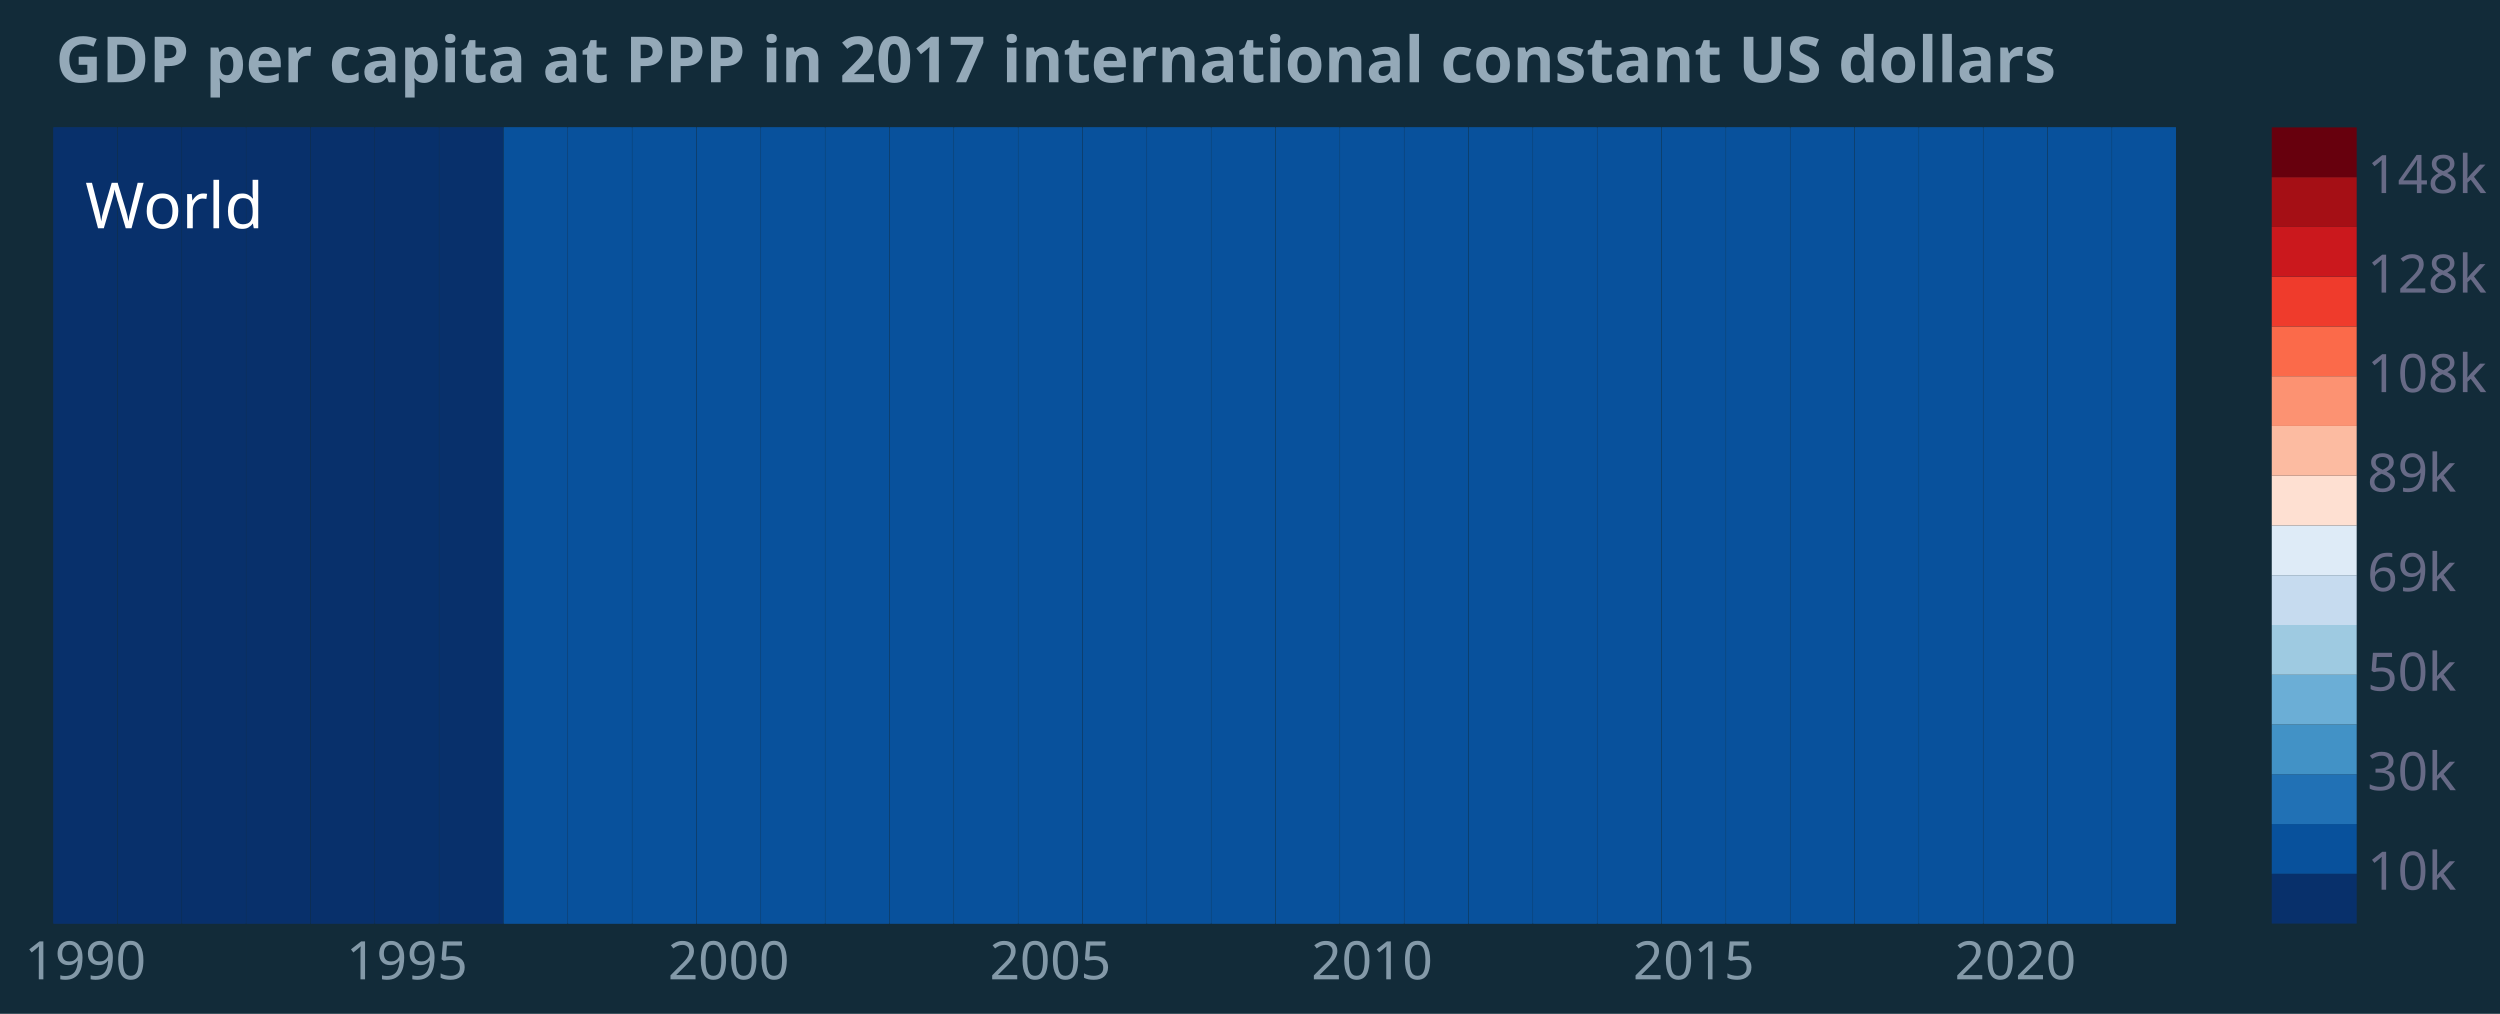
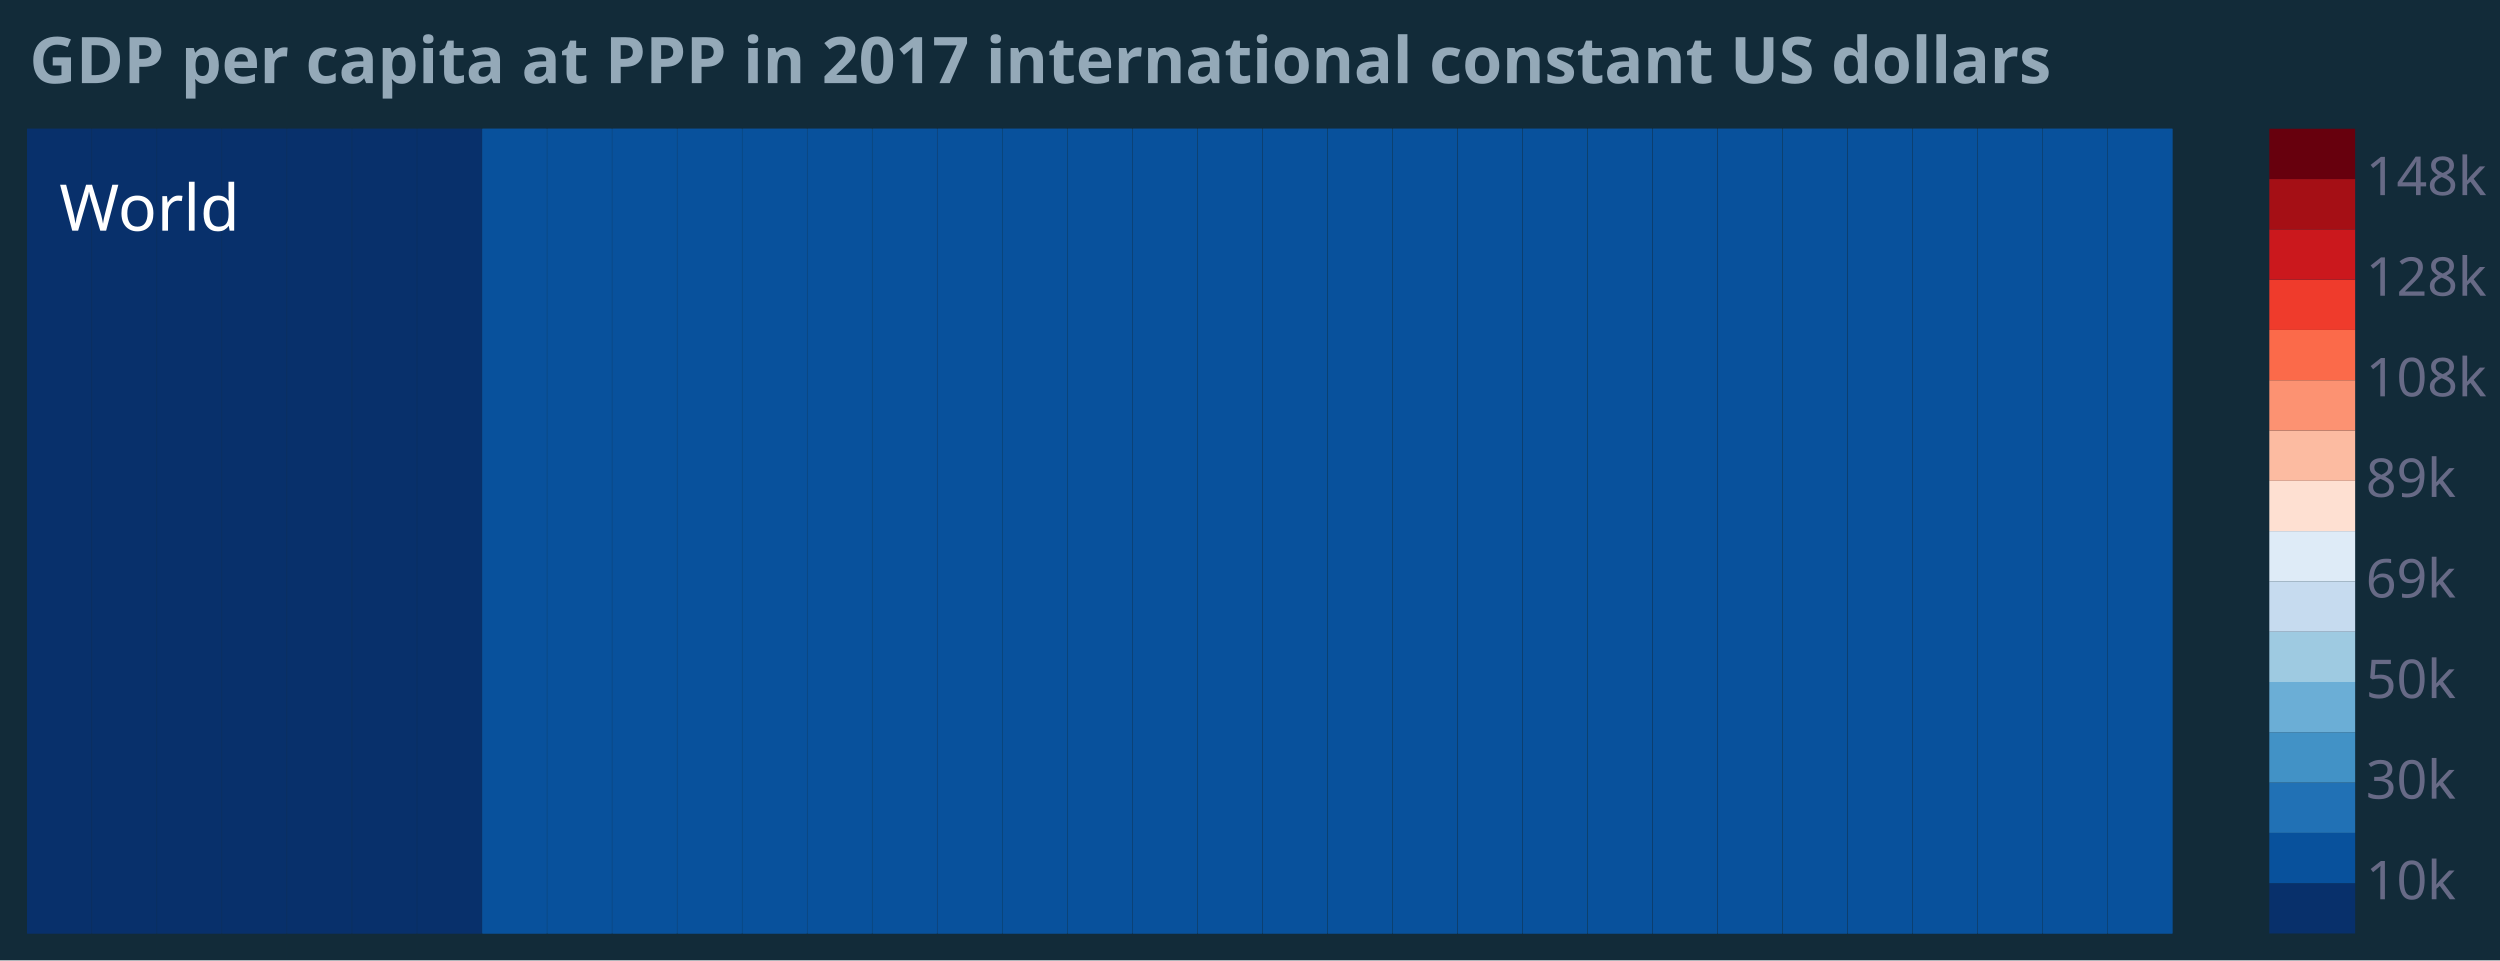
- <svg xmlns="http://www.w3.org/2000/svg" version="1.1" class="marks" width="471" height="191" viewBox="0 0 471 191">
-   <rect width="471" height="191" fill="#122B39" />
-   <g fill="none" stroke-miterlimit="10" transform="translate(10,24)">
+ <svg xmlns="http://www.w3.org/2000/svg" version="1.1" class="marks" width="466" height="179" viewBox="0 0 466 179">
+   <rect width="466" height="179" fill="#122B39" />
+   <g fill="none" stroke-miterlimit="10" transform="translate(5,24)">
    <g class="mark-group role-frame root" role="graphics-object" aria-roledescription="group mark container">
      <g transform="translate(0,0)">
        <path class="background" aria-hidden="true" d="M0,0h400v150h-400Z" />
        <g>
          <g class="mark-group role-axis" role="graphics-symbol" aria-roledescription="axis" aria-label="X-axis titled 'GDP per capita at PPP in 2017 international constant US dollars' for a discrete scale with 33 values: 1990, 1991, 1992, 1993, 1994, ending with 2022">
            <g transform="translate(0.5,150.5)">
              <path class="background" aria-hidden="true" d="M0,0h0v0h0Z" pointer-events="none" />
              <g>
-                 <g class="mark-text role-axis-label" pointer-events="none">
-                   <text text-anchor="middle" transform="translate(5.560606,10)" font-family="Circular Std Book" font-size="10px" fill="#b4c8d8" fill-opacity="0.7" opacity="1">1990</text>
-                   <text text-anchor="middle" transform="translate(66.16667,10)" font-family="Circular Std Book" font-size="10px" fill="#b4c8d8" fill-opacity="0.7" opacity="1">1995</text>
-                   <text text-anchor="middle" transform="translate(126.7727,10)" font-family="Circular Std Book" font-size="10px" fill="#b4c8d8" fill-opacity="0.7" opacity="1">2000</text>
-                   <text text-anchor="middle" transform="translate(187.3788,10)" font-family="Circular Std Book" font-size="10px" fill="#b4c8d8" fill-opacity="0.7" opacity="1">2005</text>
-                   <text text-anchor="middle" transform="translate(247.9848,10)" font-family="Circular Std Book" font-size="10px" fill="#b4c8d8" fill-opacity="0.7" opacity="1">2010</text>
-                   <text text-anchor="middle" transform="translate(308.5909,10)" font-family="Circular Std Book" font-size="10px" fill="#b4c8d8" fill-opacity="0.7" opacity="1">2015</text>
-                   <text text-anchor="middle" transform="translate(369.197,10)" font-family="Circular Std Book" font-size="10px" fill="#b4c8d8" fill-opacity="0.7" opacity="1">2020</text>
-                 </g>
+                 <g class="mark-text role-axis-label" pointer-events="none" />
                <g class="mark-text role-axis-title" pointer-events="none">
                  <text text-anchor="start" transform="translate(0,-159)" font-family="Circular Std Book" font-size="12px" font-weight="bold" fill="#b4c8d8" fill-opacity="0.8" opacity="1">GDP per capita at PPP in 2017 international constant US dollars</text>
                </g>
              </g>
              <path class="foreground" aria-hidden="true" d="" pointer-events="none" display="none" />
            </g>
          </g>
          <g class="mark-text role-mark layer_0_marks" role="graphics-object" aria-roledescription="text mark container">
            <text aria-label="Year: 1990; t: 9.70598k; GDP: 9705.98" role="graphics-symbol" aria-roledescription="text mark" text-anchor="start" transform="translate(6.060606,19)" font-family="Circular Std Book" font-size="12px" fill="white">World</text>
          </g>
          <g class="mark-rect role-mark layer_1_marks" role="graphics-object" aria-roledescription="rect mark container">
            <path aria-label="Year: 1990; t: 9.70598k; GDP: 9705.98" role="graphics-symbol" aria-roledescription="bar" d="M0.061,0h12v150h-12Z" fill="#08306B" />
            <path aria-label="Year: 1991; t: 9.66968k; GDP: 9669.68" role="graphics-symbol" aria-roledescription="bar" d="M12.182,0h12v150h-12Z" fill="#08306B" />
            <path aria-label="Year: 1992; t: 9.66589k; GDP: 9665.89" role="graphics-symbol" aria-roledescription="bar" d="M24.303,0h12v150h-12Z" fill="#08306B" />
            <path aria-label="Year: 1993; t: 9.67523k; GDP: 9675.23" role="graphics-symbol" aria-roledescription="bar" d="M36.424,0h12v150h-12Z" fill="#08306B" />
            <path aria-label="Year: 1994; t: 9.79976k; GDP: 9799.76" role="graphics-symbol" aria-roledescription="bar" d="M48.545,0h12v150h-12Z" fill="#08306B" />
            <path aria-label="Year: 1995; t: 9.95717k; GDP: 9957.17" role="graphics-symbol" aria-roledescription="bar" d="M60.667,0h12v150h-12Z" fill="#08306B" />
            <path aria-label="Year: 1996; t: 10.1796k; GDP: 10179.57" role="graphics-symbol" aria-roledescription="bar" d="M72.788,0h12v150h-12Z" fill="#08306B" />
            <path aria-label="Year: 1997; t: 10.4241k; GDP: 10424.11" role="graphics-symbol" aria-roledescription="bar" d="M84.909,0h12v150h-12Z" fill="#08519C" />
            <path aria-label="Year: 1998; t: 10.5325k; GDP: 10532.46" role="graphics-symbol" aria-roledescription="bar" d="M97.03,0h12v150h-12Z" fill="#08519C" />
            <path aria-label="Year: 1999; t: 10.7549k; GDP: 10754.9" role="graphics-symbol" aria-roledescription="bar" d="M109.152,0h12v150h-12Z" fill="#08519C" />
            <path aria-label="Year: 2000; t: 11.1146k; GDP: 11114.64" role="graphics-symbol" aria-roledescription="bar" d="M121.273,0h12v150h-12Z" fill="#08519C" />
            <path aria-label="Year: 2001; t: 11.2217k; GDP: 11221.66" role="graphics-symbol" aria-roledescription="bar" d="M133.394,0h12v150h-12Z" fill="#08519C" />
            <path aria-label="Year: 2002; t: 11.3744k; GDP: 11374.4" role="graphics-symbol" aria-roledescription="bar" d="M145.515,0h12v150h-12Z" fill="#08519C" />
            <path aria-label="Year: 2003; t: 11.6449k; GDP: 11644.92" role="graphics-symbol" aria-roledescription="bar" d="M157.636,0h12v150h-12Z" fill="#08519C" />
            <path aria-label="Year: 2004; t: 12.0815k; GDP: 12081.55" role="graphics-symbol" aria-roledescription="bar" d="M169.758,0h12v150h-12Z" fill="#08519C" />
            <path aria-label="Year: 2005; t: 12.4707k; GDP: 12470.71" role="graphics-symbol" aria-roledescription="bar" d="M181.879,0h12v150h-12Z" fill="#08519C" />
            <path aria-label="Year: 2006; t: 12.9418k; GDP: 12941.84" role="graphics-symbol" aria-roledescription="bar" d="M194,0h12v150h-12Z" fill="#08519C" />
            <path aria-label="Year: 2007; t: 13.4370k; GDP: 13436.97" role="graphics-symbol" aria-roledescription="bar" d="M206.121,0h12v150h-12Z" fill="#08519C" />
            <path aria-label="Year: 2008; t: 13.6314k; GDP: 13631.42" role="graphics-symbol" aria-roledescription="bar" d="M218.242,0h12v150h-12Z" fill="#08519C" />
            <path aria-label="Year: 2009; t: 13.3685k; GDP: 13368.48" role="graphics-symbol" aria-roledescription="bar" d="M230.364,0h12v150h-12Z" fill="#08519C" />
            <path aria-label="Year: 2010; t: 13.8774k; GDP: 13877.43" role="graphics-symbol" aria-roledescription="bar" d="M242.485,0h12v150h-12Z" fill="#08519C" />
            <path aria-label="Year: 2011; t: 14.2418k; GDP: 14241.79" role="graphics-symbol" aria-roledescription="bar" d="M254.606,0h12v150h-12Z" fill="#08519C" />
            <path aria-label="Year: 2012; t: 14.5162k; GDP: 14516.16" role="graphics-symbol" aria-roledescription="bar" d="M266.727,0h12v150h-12Z" fill="#08519C" />
            <path aria-label="Year: 2013; t: 14.8013k; GDP: 14801.33" role="graphics-symbol" aria-roledescription="bar" d="M278.848,0h12v150h-12Z" fill="#08519C" />
            <path aria-label="Year: 2014; t: 15.1207k; GDP: 15120.73" role="graphics-symbol" aria-roledescription="bar" d="M290.97,0h12v150h-12Z" fill="#08519C" />
            <path aria-label="Year: 2015; t: 15.4430k; GDP: 15442.99" role="graphics-symbol" aria-roledescription="bar" d="M303.091,0h12v150h-12Z" fill="#08519C" />
            <path aria-label="Year: 2016; t: 15.7620k; GDP: 15762.04" role="graphics-symbol" aria-roledescription="bar" d="M315.212,0h12v150h-12Z" fill="#08519C" />
            <path aria-label="Year: 2017; t: 16.1702k; GDP: 16170.19" role="graphics-symbol" aria-roledescription="bar" d="M327.333,0h12v150h-12Z" fill="#08519C" />
            <path aria-label="Year: 2018; t: 16.5740k; GDP: 16573.99" role="graphics-symbol" aria-roledescription="bar" d="M339.455,0h12v150h-12Z" fill="#08519C" />
            <path aria-label="Year: 2019; t: 16.8649k; GDP: 16864.89" role="graphics-symbol" aria-roledescription="bar" d="M351.576,0h12v150h-12Z" fill="#08519C" />
            <path aria-label="Year: 2020; t: 16.2042k; GDP: 16204.17" role="graphics-symbol" aria-roledescription="bar" d="M363.697,0h12v150h-12Z" fill="#08519C" />
            <path aria-label="Year: 2021; t: 17.0554k; GDP: 17055.36" role="graphics-symbol" aria-roledescription="bar" d="M375.818,0h12v150h-12Z" fill="#08519C" />
            <path aria-label="Year: 2022; t: 17.4859k; GDP: 17485.93" role="graphics-symbol" aria-roledescription="bar" d="M387.939,0h12v150h-12Z" fill="#08519C" />
          </g>
          <g class="mark-rect role-mark layer_2_marks" role="graphics-object" aria-roledescription="rect mark container">
            <path aria-label="Year: 1990; t: 9.70598k; GDP: 9705.98" role="graphics-symbol" aria-roledescription="bar" d="M0.061,0h12v150h-12Z" fill="#08306B" />
            <path aria-label="Year: 1991; t: 9.66968k; GDP: 9669.68" role="graphics-symbol" aria-roledescription="bar" d="M12.182,0h12v150h-12Z" fill="#08306B" />
            <path aria-label="Year: 1992; t: 9.66589k; GDP: 9665.89" role="graphics-symbol" aria-roledescription="bar" d="M24.303,0h12v150h-12Z" fill="#08306B" />
            <path aria-label="Year: 1993; t: 9.67523k; GDP: 9675.23" role="graphics-symbol" aria-roledescription="bar" d="M36.424,0h12v150h-12Z" fill="#08306B" />
            <path aria-label="Year: 1994; t: 9.79976k; GDP: 9799.76" role="graphics-symbol" aria-roledescription="bar" d="M48.545,0h12v150h-12Z" fill="#08306B" />
            <path aria-label="Year: 1995; t: 9.95717k; GDP: 9957.17" role="graphics-symbol" aria-roledescription="bar" d="M60.667,0h12v150h-12Z" fill="#08306B" />
            <path aria-label="Year: 1996; t: 10.1796k; GDP: 10179.57" role="graphics-symbol" aria-roledescription="bar" d="M72.788,0h12v150h-12Z" fill="#08306B" />
            <path aria-label="Year: 1997; t: 10.4241k; GDP: 10424.11" role="graphics-symbol" aria-roledescription="bar" d="M84.909,0h12v150h-12Z" fill="#08519C" />
            <path aria-label="Year: 1998; t: 10.5325k; GDP: 10532.46" role="graphics-symbol" aria-roledescription="bar" d="M97.03,0h12v150h-12Z" fill="#08519C" />
            <path aria-label="Year: 1999; t: 10.7549k; GDP: 10754.9" role="graphics-symbol" aria-roledescription="bar" d="M109.152,0h12v150h-12Z" fill="#08519C" />
            <path aria-label="Year: 2000; t: 11.1146k; GDP: 11114.64" role="graphics-symbol" aria-roledescription="bar" d="M121.273,0h12v150h-12Z" fill="#08519C" />
            <path aria-label="Year: 2001; t: 11.2217k; GDP: 11221.66" role="graphics-symbol" aria-roledescription="bar" d="M133.394,0h12v150h-12Z" fill="#08519C" />
            <path aria-label="Year: 2002; t: 11.3744k; GDP: 11374.4" role="graphics-symbol" aria-roledescription="bar" d="M145.515,0h12v150h-12Z" fill="#08519C" />
            <path aria-label="Year: 2003; t: 11.6449k; GDP: 11644.92" role="graphics-symbol" aria-roledescription="bar" d="M157.636,0h12v150h-12Z" fill="#08519C" />
            <path aria-label="Year: 2004; t: 12.0815k; GDP: 12081.55" role="graphics-symbol" aria-roledescription="bar" d="M169.758,0h12v150h-12Z" fill="#08519C" />
            <path aria-label="Year: 2005; t: 12.4707k; GDP: 12470.71" role="graphics-symbol" aria-roledescription="bar" d="M181.879,0h12v150h-12Z" fill="#08519C" />
            <path aria-label="Year: 2006; t: 12.9418k; GDP: 12941.84" role="graphics-symbol" aria-roledescription="bar" d="M194,0h12v150h-12Z" fill="#08519C" />
            <path aria-label="Year: 2007; t: 13.4370k; GDP: 13436.97" role="graphics-symbol" aria-roledescription="bar" d="M206.121,0h12v150h-12Z" fill="#08519C" />
            <path aria-label="Year: 2008; t: 13.6314k; GDP: 13631.42" role="graphics-symbol" aria-roledescription="bar" d="M218.242,0h12v150h-12Z" fill="#08519C" />
            <path aria-label="Year: 2009; t: 13.3685k; GDP: 13368.48" role="graphics-symbol" aria-roledescription="bar" d="M230.364,0h12v150h-12Z" fill="#08519C" />
            <path aria-label="Year: 2010; t: 13.8774k; GDP: 13877.43" role="graphics-symbol" aria-roledescription="bar" d="M242.485,0h12v150h-12Z" fill="#08519C" />
            <path aria-label="Year: 2011; t: 14.2418k; GDP: 14241.79" role="graphics-symbol" aria-roledescription="bar" d="M254.606,0h12v150h-12Z" fill="#08519C" />
            <path aria-label="Year: 2012; t: 14.5162k; GDP: 14516.16" role="graphics-symbol" aria-roledescription="bar" d="M266.727,0h12v150h-12Z" fill="#08519C" />
            <path aria-label="Year: 2013; t: 14.8013k; GDP: 14801.33" role="graphics-symbol" aria-roledescription="bar" d="M278.848,0h12v150h-12Z" fill="#08519C" />
            <path aria-label="Year: 2014; t: 15.1207k; GDP: 15120.73" role="graphics-symbol" aria-roledescription="bar" d="M290.97,0h12v150h-12Z" fill="#08519C" />
            <path aria-label="Year: 2015; t: 15.4430k; GDP: 15442.99" role="graphics-symbol" aria-roledescription="bar" d="M303.091,0h12v150h-12Z" fill="#08519C" />
            <path aria-label="Year: 2016; t: 15.7620k; GDP: 15762.04" role="graphics-symbol" aria-roledescription="bar" d="M315.212,0h12v150h-12Z" fill="#08519C" />
            <path aria-label="Year: 2017; t: 16.1702k; GDP: 16170.19" role="graphics-symbol" aria-roledescription="bar" d="M327.333,0h12v150h-12Z" fill="#08519C" />
            <path aria-label="Year: 2018; t: 16.5740k; GDP: 16573.99" role="graphics-symbol" aria-roledescription="bar" d="M339.455,0h12v150h-12Z" fill="#08519C" />
            <path aria-label="Year: 2019; t: 16.8649k; GDP: 16864.89" role="graphics-symbol" aria-roledescription="bar" d="M351.576,0h12v150h-12Z" fill="#08519C" />
            <path aria-label="Year: 2020; t: 16.2042k; GDP: 16204.17" role="graphics-symbol" aria-roledescription="bar" d="M363.697,0h12v150h-12Z" fill="#08519C" />
            <path aria-label="Year: 2021; t: 17.0554k; GDP: 17055.36" role="graphics-symbol" aria-roledescription="bar" d="M375.818,0h12v150h-12Z" fill="#08519C" />
            <path aria-label="Year: 2022; t: 17.4859k; GDP: 17485.93" role="graphics-symbol" aria-roledescription="bar" d="M387.939,0h12v150h-12Z" fill="#08519C" />
          </g>
          <g class="mark-text role-mark layer_3_marks" role="graphics-object" aria-roledescription="text mark container">
            <text aria-label="Year: 1990; t: 9.70598k; GDP: 9705.98" role="graphics-symbol" aria-roledescription="text mark" text-anchor="start" transform="translate(6.060606,19)" font-family="Circular Std Book" font-size="12px" fill="white">World</text>
          </g>
          <g class="mark-group role-legend" role="graphics-symbol" aria-roledescription="legend" aria-label="Discrete legend for fill color with 15 boundaries: 10k, 20k, 30k, 40k, 50k, 59k, 69k, 79k, 89k, 99k, 108k, 118k, 128k, 138k, 148k">
            <g transform="translate(418,0)">
              <path class="background" aria-hidden="true" d="M0,0h38v150h-38Z" pointer-events="none" />
              <g>
                <g class="mark-group role-legend-entry">
                  <g transform="translate(0,0)">
                    <path class="background" aria-hidden="true" d="M0,0h0v0h0Z" pointer-events="none" />
                    <g>
                      <g class="mark-rect role-legend-band" pointer-events="none">
                        <path d="M0,140.625h16v9.375h-16Z" fill="#08306B" stroke="#ddd" stroke-width="0" opacity="1" />
                        <path d="M0,131.25h16v9.375h-16Z" fill="#08519C" stroke="#ddd" stroke-width="0" opacity="1" />
                        <path d="M0,121.875h16v9.375h-16Z" fill="#2171B5" stroke="#ddd" stroke-width="0" opacity="1" />
                        <path d="M0,112.5h16v9.375h-16Z" fill="#4292C6" stroke="#ddd" stroke-width="0" opacity="1" />
                        <path d="M0,103.125h16v9.375h-16Z" fill="#6BAED6" stroke="#ddd" stroke-width="0" opacity="1" />
                        <path d="M0,93.75h16v9.375h-16Z" fill="#9ECAE1" stroke="#ddd" stroke-width="0" opacity="1" />
                        <path d="M0,84.375h16v9.375h-16Z" fill="#C6DBEF" stroke="#ddd" stroke-width="0" opacity="1" />
                        <path d="M0,75h16v9.375h-16Z" fill="#DEEBF7" stroke="#ddd" stroke-width="0" opacity="1" />
                        <path d="M0,65.625h16v9.375h-16Z" fill="#FEE0D2" stroke="#ddd" stroke-width="0" opacity="1" />
                        <path d="M0,56.25h16v9.375h-16Z" fill="#FCBBA1" stroke="#ddd" stroke-width="0" opacity="1" />
                        <path d="M0,46.875h16v9.375h-16Z" fill="#FC9272" stroke="#ddd" stroke-width="0" opacity="1" />
                        <path d="M0,37.5h16v9.375h-16Z" fill="#FB6A4A" stroke="#ddd" stroke-width="0" opacity="1" />
                        <path d="M0,28.125h16v9.375h-16Z" fill="#EF3B2C" stroke="#ddd" stroke-width="0" opacity="1" />
                        <path d="M0,18.75h16v9.375h-16Z" fill="#CB181D" stroke="#ddd" stroke-width="0" opacity="1" />
                        <path d="M0,9.375h16v9.375h-16Z" fill="#A50F15" stroke="#ddd" stroke-width="0" opacity="1" />
                        <path d="M0,0h16v9.375h-16Z" fill="#67000D" stroke="#ddd" stroke-width="0" opacity="1" />
                      </g>
                      <g class="mark-text role-legend-label" pointer-events="none">
                        <text text-anchor="start" transform="translate(18,148)" font-family="Circular Std Book" font-size="10px" fill="#676A86" opacity="1" />
                        <text text-anchor="start" transform="translate(18,143.625)" font-family="Circular Std Book" font-size="10px" fill="#676A86" opacity="1">10k</text>
                        <text text-anchor="start" transform="translate(18,134.25)" font-family="Circular Std Book" font-size="10px" fill="#676A86" opacity="0">20k</text>
                        <text text-anchor="start" transform="translate(18,124.875)" font-family="Circular Std Book" font-size="10px" fill="#676A86" opacity="1">30k</text>
                        <text text-anchor="start" transform="translate(18,115.5)" font-family="Circular Std Book" font-size="10px" fill="#676A86" opacity="0">40k</text>
                        <text text-anchor="start" transform="translate(18,106.125)" font-family="Circular Std Book" font-size="10px" fill="#676A86" opacity="1">50k</text>
                        <text text-anchor="start" transform="translate(18,96.75)" font-family="Circular Std Book" font-size="10px" fill="#676A86" opacity="0">59k</text>
                        <text text-anchor="start" transform="translate(18,87.375)" font-family="Circular Std Book" font-size="10px" fill="#676A86" opacity="1">69k</text>
                        <text text-anchor="start" transform="translate(18,78)" font-family="Circular Std Book" font-size="10px" fill="#676A86" opacity="0">79k</text>
                        <text text-anchor="start" transform="translate(18,68.625)" font-family="Circular Std Book" font-size="10px" fill="#676A86" opacity="1">89k</text>
                        <text text-anchor="start" transform="translate(18,59.25)" font-family="Circular Std Book" font-size="10px" fill="#676A86" opacity="0">99k</text>
                        <text text-anchor="start" transform="translate(18,49.875)" font-family="Circular Std Book" font-size="10px" fill="#676A86" opacity="1">108k</text>
                        <text text-anchor="start" transform="translate(18,40.5)" font-family="Circular Std Book" font-size="10px" fill="#676A86" opacity="0">118k</text>
                        <text text-anchor="start" transform="translate(18,31.125)" font-family="Circular Std Book" font-size="10px" fill="#676A86" opacity="1">128k</text>
                        <text text-anchor="start" transform="translate(18,21.75)" font-family="Circular Std Book" font-size="10px" fill="#676A86" opacity="0">138k</text>
                        <text text-anchor="start" transform="translate(18,12.375)" font-family="Circular Std Book" font-size="10px" fill="#676A86" opacity="1">148k</text>
                      </g>
                    </g>
                    <path class="foreground" aria-hidden="true" d="" pointer-events="none" display="none" />
                  </g>
                </g>
              </g>
              <path class="foreground" aria-hidden="true" d="" pointer-events="none" display="none" />
            </g>
          </g>
        </g>
        <path class="foreground" aria-hidden="true" d="" display="none" />
      </g>
    </g>
  </g>
</svg>
